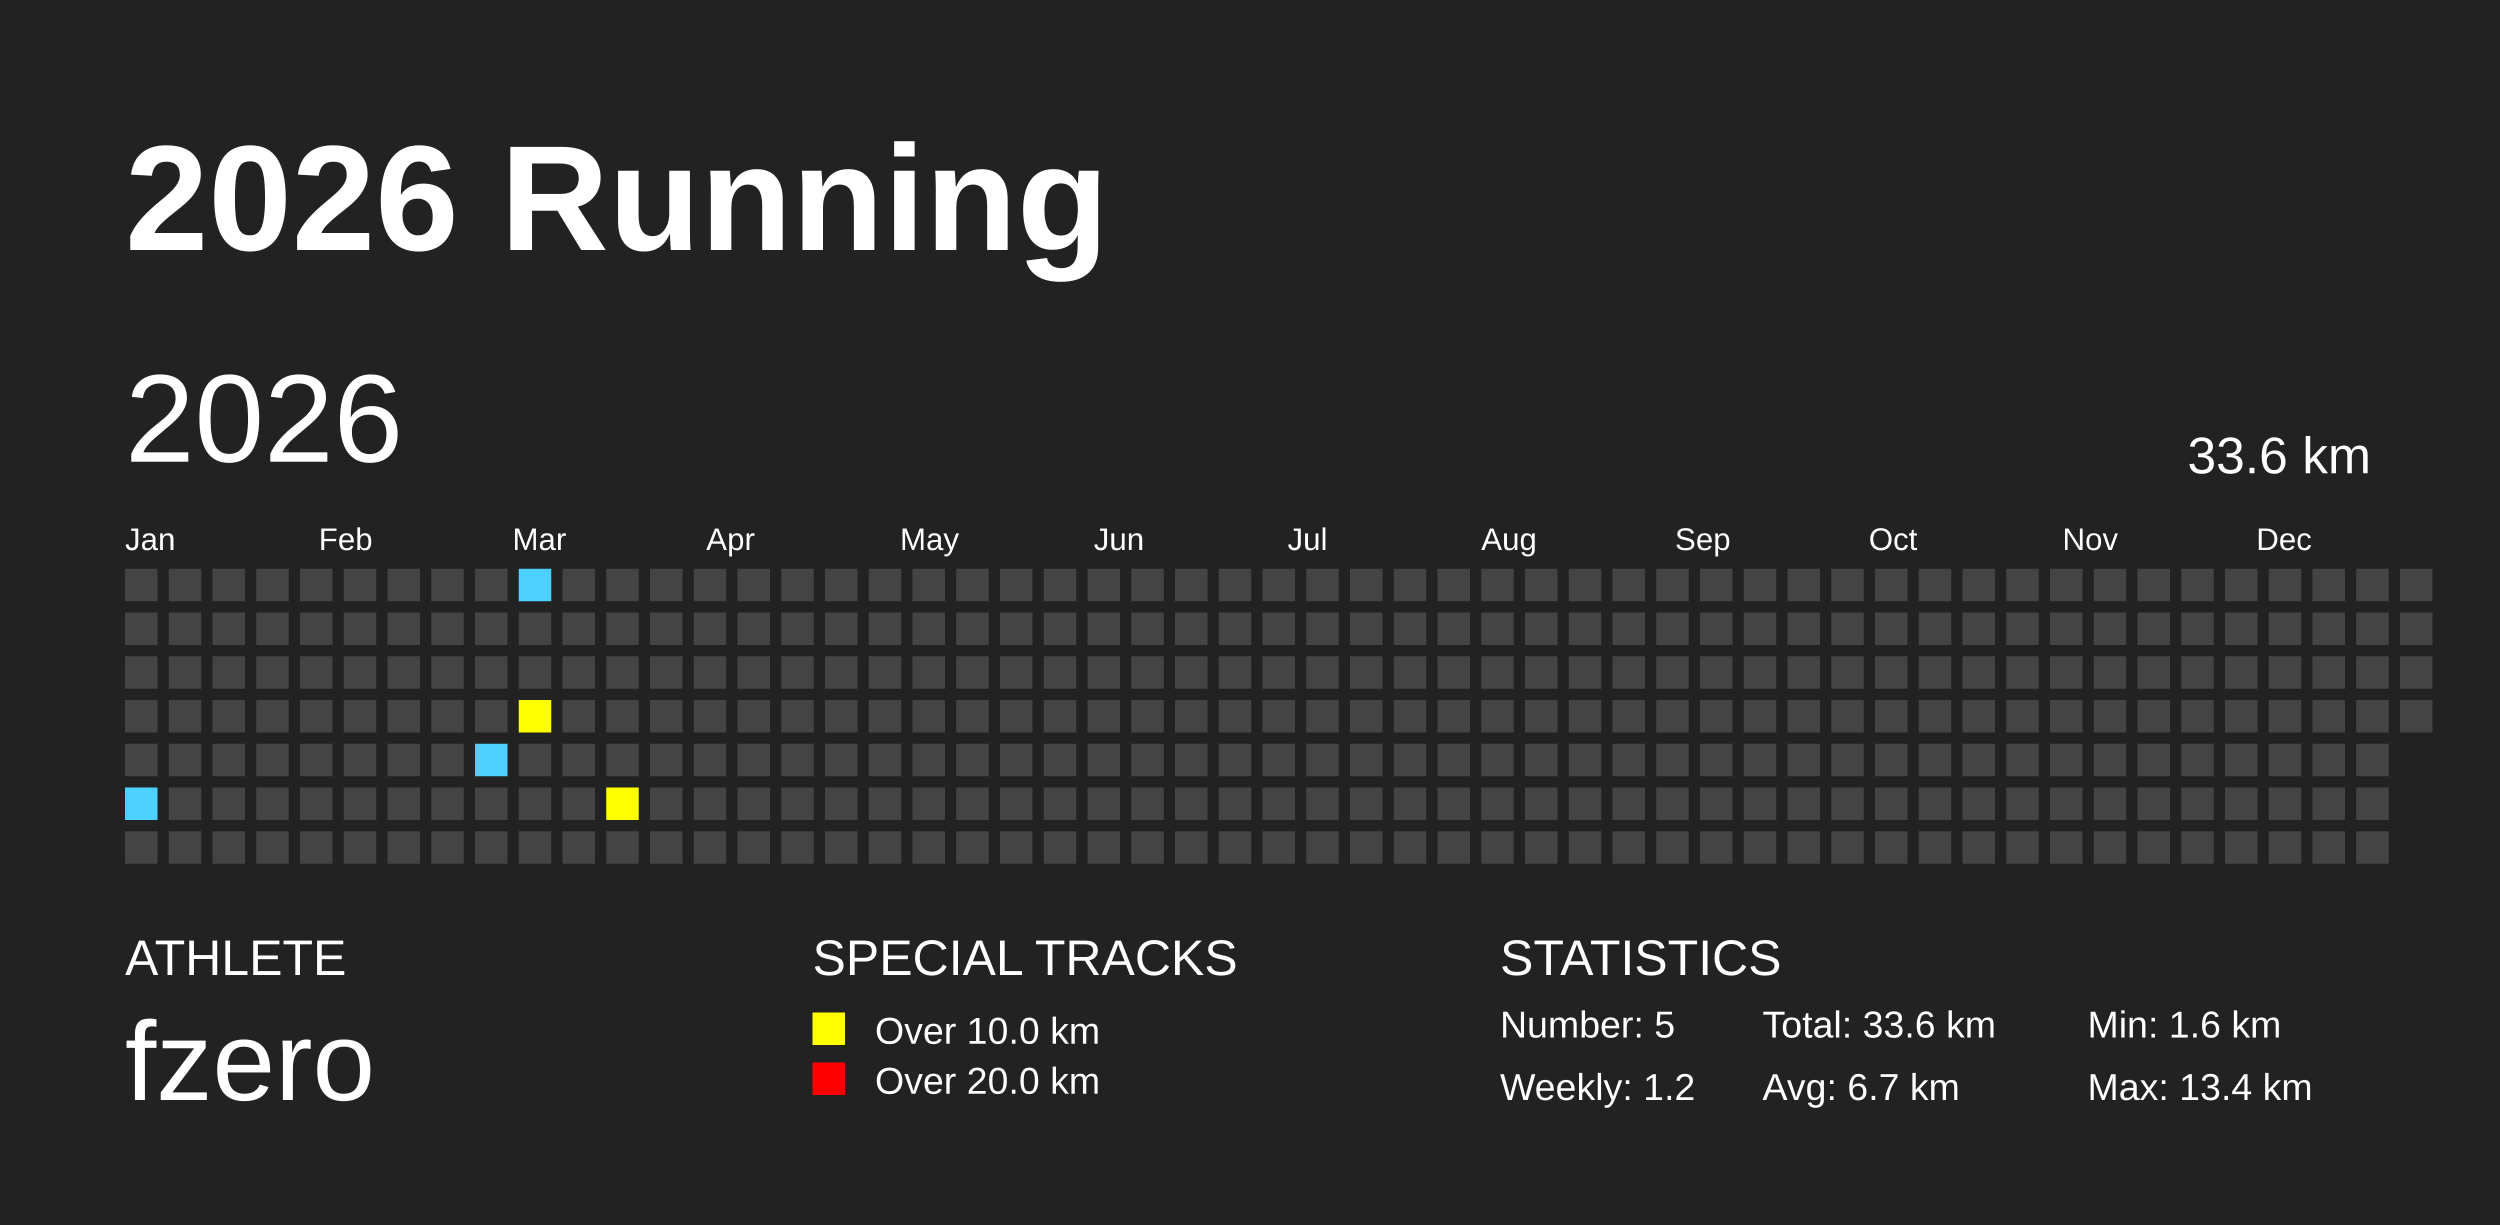
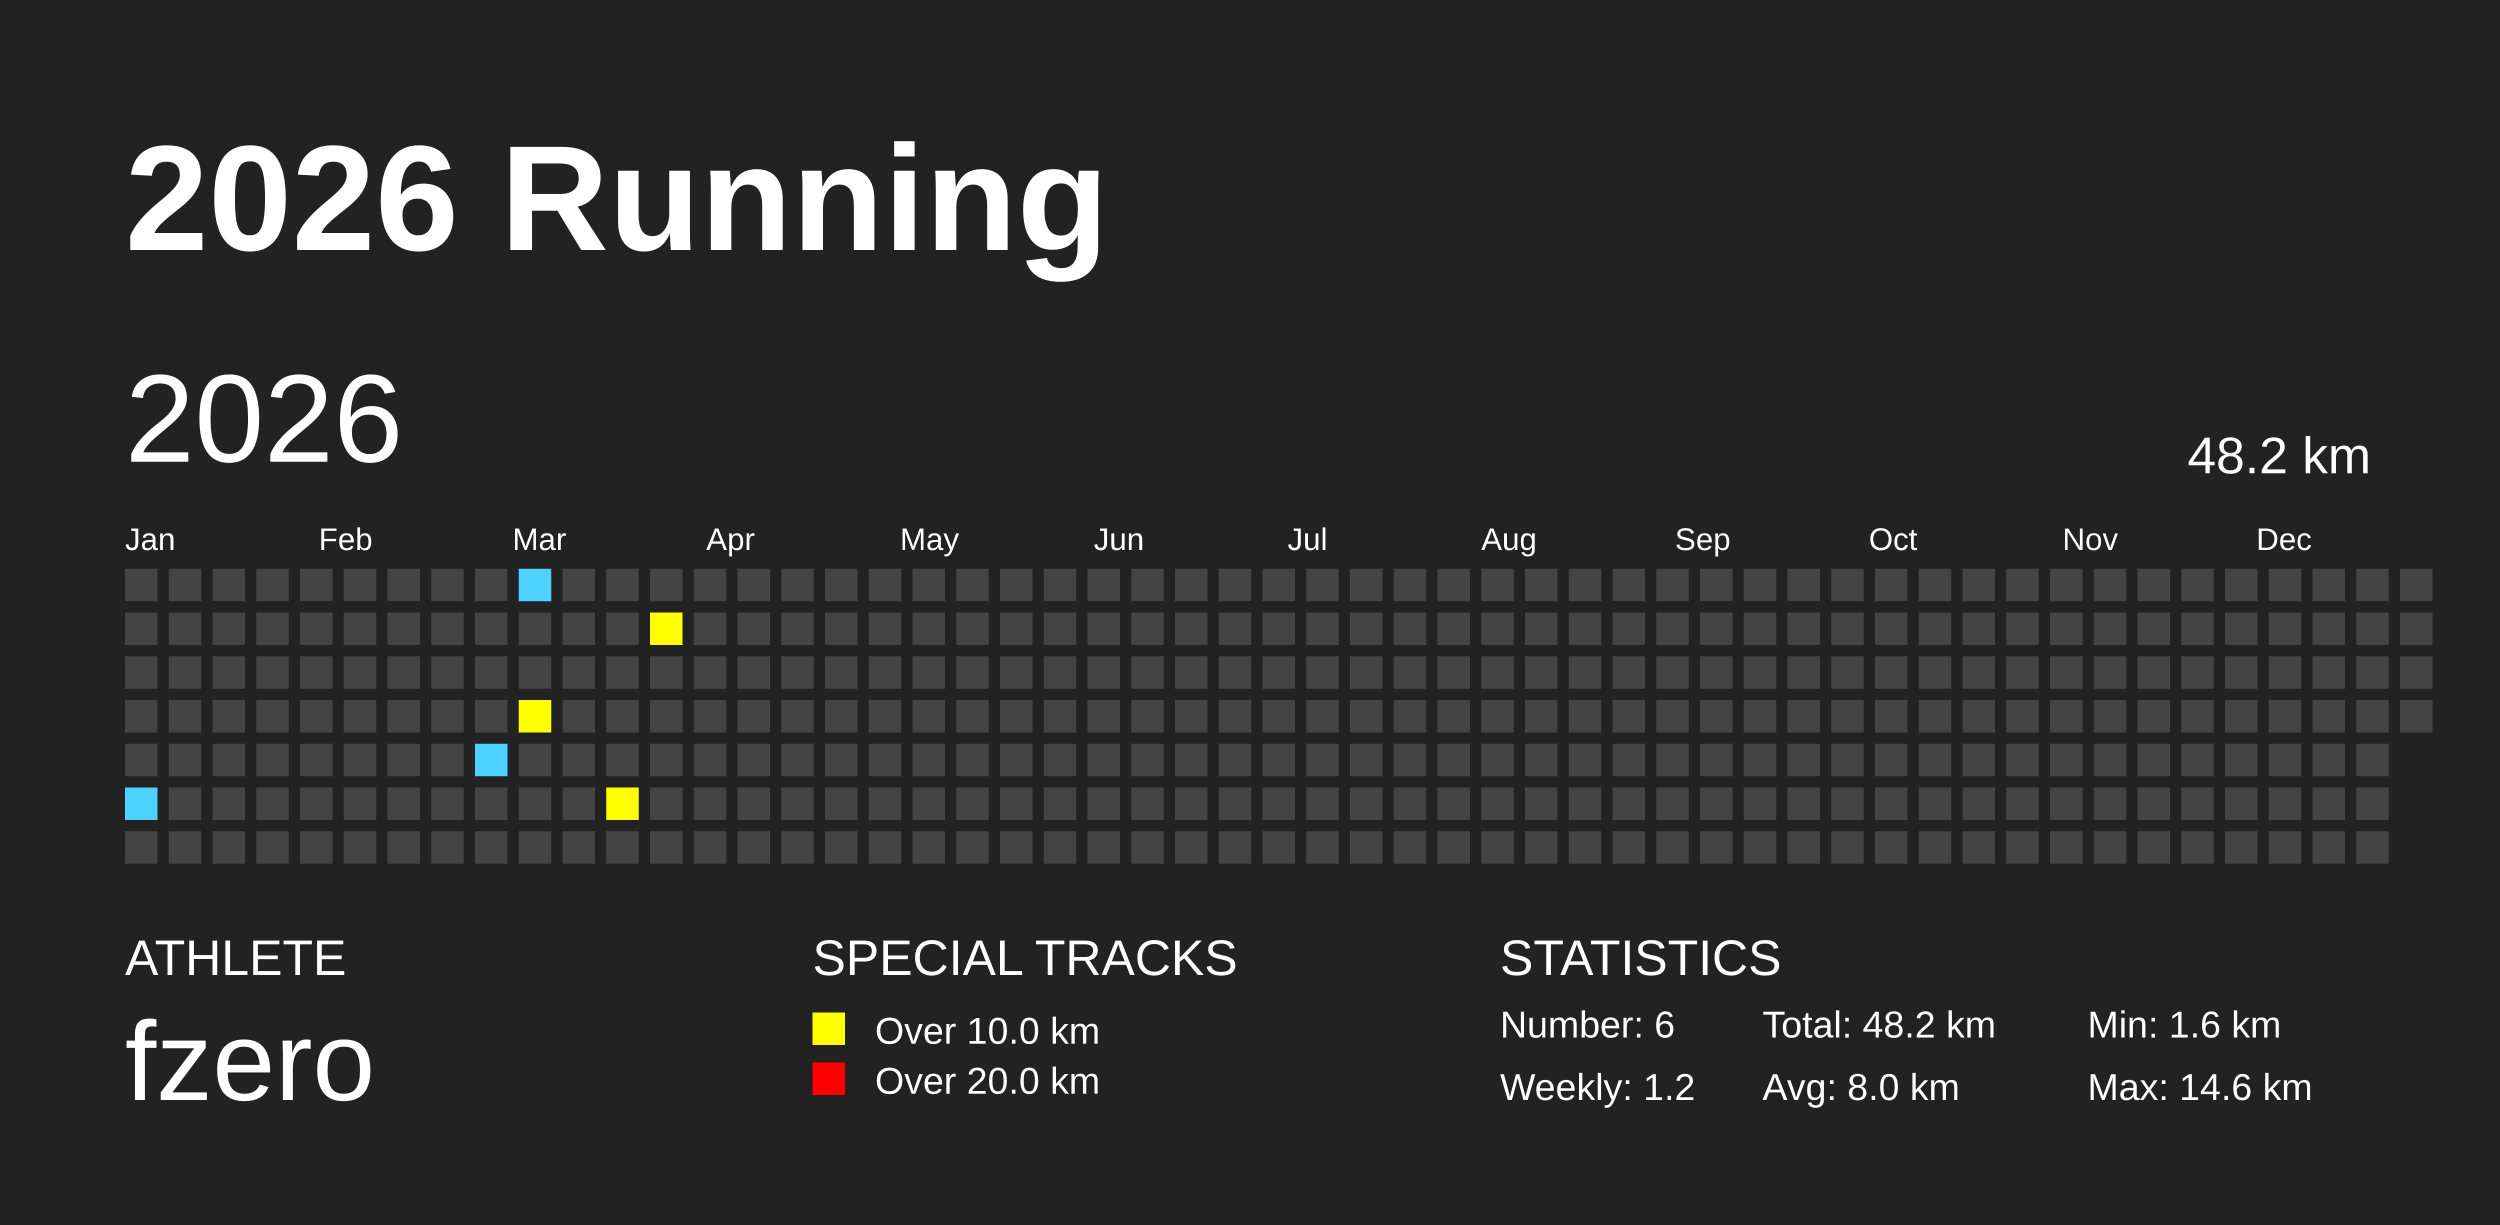
<svg xmlns="http://www.w3.org/2000/svg" baseProfile="full" height="98mm" version="1.1" viewBox="0,0,200,98" width="200mm">
  <defs />
  <rect fill="#222222" height="98" width="200" x="0" y="0" />
  <text fill="#FFFFFF" style="font-size:12px; font-family:Arial; font-weight:bold;" x="10" y="20">2026 Running</text>
  <text fill="#FFFFFF" style="font-size:4px; font-family:Arial" x="10" y="78">ATHLETE</text>
  <text fill="#FFFFFF" style="font-size:9px; font-family:Arial" x="10" y="88">fzero</text>
  <text fill="#FFFFFF" style="font-size:4px; font-family:Arial" x="65" y="78">SPECIAL TRACKS</text>
  <rect fill="yellow" height="2.6" width="2.6" x="65" y="81" />
  <text fill="#FFFFFF" style="font-size:3px; font-family:Arial" x="70" y="83.5">Over 10.0 km</text>
  <rect fill="red" height="2.6" width="2.6" x="65" y="85" />
  <text fill="#FFFFFF" style="font-size:3px; font-family:Arial" x="70" y="87.5">Over 20.0 km</text>
  <text fill="#FFFFFF" style="font-size:4px; font-family:Arial" x="120" y="78">STATISTICS</text>
-   <text fill="#FFFFFF" style="font-size:3px; font-family:Arial" x="120" y="83">Number: 5</text>
+   <text fill="#FFFFFF" style="font-size:3px; font-family:Arial" x="120" y="83">Number: 6</text>
  <text fill="#FFFFFF" style="font-size:3px; font-family:Arial" x="120" y="88">Weekly: 1.2</text>
-   <text fill="#FFFFFF" style="font-size:3px; font-family:Arial" x="141" y="83">Total: 33.6 km</text>
-   <text fill="#FFFFFF" style="font-size:3px; font-family:Arial" x="141" y="88">Avg: 6.7 km</text>
+   <text fill="#FFFFFF" style="font-size:3px; font-family:Arial" x="141" y="83">Total: 48.2 km</text>
+   <text fill="#FFFFFF" style="font-size:3px; font-family:Arial" x="141" y="88">Avg: 8.0 km</text>
  <text fill="#FFFFFF" style="font-size:3px; font-family:Arial" x="167" y="83">Min: 1.6 km</text>
-   <text fill="#FFFFFF" style="font-size:3px; font-family:Arial" x="167" y="88">Max: 13.4 km</text>
+   <text fill="#FFFFFF" style="font-size:3px; font-family:Arial" x="167" y="88">Max: 14.6 km</text>
  <text dominant-baseline="hanging" fill="#FFFFFF" style="font-size:10.0px; font-family:Arial;" x="10" y="30">2026</text>
-   <text dominant-baseline="hanging" fill="#FFFFFF" style="font-size:4.125px; font-family:Arial;" x="175" y="35">33.6 km</text>
+   <text dominant-baseline="hanging" fill="#FFFFFF" style="font-size:4.125px; font-family:Arial;" x="175" y="35">48.2 km</text>
  <text fill="#FFFFFF" style="font-size:2.5px; font-family:Arial" x="10.0" y="44">Jan</text>
  <text fill="#FFFFFF" style="font-size:2.5px; font-family:Arial" x="25.5" y="44">Feb</text>
  <text fill="#FFFFFF" style="font-size:2.5px; font-family:Arial" x="41.0" y="44">Mar</text>
  <text fill="#FFFFFF" style="font-size:2.5px; font-family:Arial" x="56.5" y="44">Apr</text>
  <text fill="#FFFFFF" style="font-size:2.5px; font-family:Arial" x="72.0" y="44">May</text>
  <text fill="#FFFFFF" style="font-size:2.5px; font-family:Arial" x="87.5" y="44">Jun</text>
  <text fill="#FFFFFF" style="font-size:2.5px; font-family:Arial" x="103.0" y="44">Jul</text>
  <text fill="#FFFFFF" style="font-size:2.5px; font-family:Arial" x="118.5" y="44">Aug</text>
  <text fill="#FFFFFF" style="font-size:2.5px; font-family:Arial" x="134.0" y="44">Sep</text>
  <text fill="#FFFFFF" style="font-size:2.5px; font-family:Arial" x="149.5" y="44">Oct</text>
  <text fill="#FFFFFF" style="font-size:2.5px; font-family:Arial" x="165.0" y="44">Nov</text>
  <text fill="#FFFFFF" style="font-size:2.5px; font-family:Arial" x="180.5" y="44">Dec</text>
  <rect fill="#444444" height="2.6" width="2.6" x="10.0" y="45.5" />
  <rect fill="#444444" height="2.6" width="2.6" x="10.0" y="49.0" />
  <rect fill="#444444" height="2.6" width="2.6" x="10.0" y="52.5" />
  <rect fill="#444444" height="2.6" width="2.6" x="10.0" y="56.0" />
  <rect fill="#444444" height="2.6" width="2.6" x="10.0" y="59.5" />
  <rect fill="#4DD2FF" height="2.6" width="2.6" x="10.0" y="63.0" />
  <rect fill="#444444" height="2.6" width="2.6" x="10.0" y="66.5" />
  <rect fill="#444444" height="2.6" width="2.6" x="13.5" y="45.5" />
  <rect fill="#444444" height="2.6" width="2.6" x="13.5" y="49.0" />
  <rect fill="#444444" height="2.6" width="2.6" x="13.5" y="52.5" />
  <rect fill="#444444" height="2.6" width="2.6" x="13.5" y="56.0" />
  <rect fill="#444444" height="2.6" width="2.6" x="13.5" y="59.5" />
  <rect fill="#444444" height="2.6" width="2.6" x="13.5" y="63.0" />
  <rect fill="#444444" height="2.6" width="2.6" x="13.5" y="66.5" />
  <rect fill="#444444" height="2.6" width="2.6" x="17.0" y="45.5" />
  <rect fill="#444444" height="2.6" width="2.6" x="17.0" y="49.0" />
  <rect fill="#444444" height="2.6" width="2.6" x="17.0" y="52.5" />
  <rect fill="#444444" height="2.6" width="2.6" x="17.0" y="56.0" />
  <rect fill="#444444" height="2.6" width="2.6" x="17.0" y="59.5" />
  <rect fill="#444444" height="2.6" width="2.6" x="17.0" y="63.0" />
  <rect fill="#444444" height="2.6" width="2.6" x="17.0" y="66.5" />
  <rect fill="#444444" height="2.6" width="2.6" x="20.5" y="45.5" />
  <rect fill="#444444" height="2.6" width="2.6" x="20.5" y="49.0" />
  <rect fill="#444444" height="2.6" width="2.6" x="20.5" y="52.5" />
  <rect fill="#444444" height="2.6" width="2.6" x="20.5" y="56.0" />
  <rect fill="#444444" height="2.6" width="2.6" x="20.5" y="59.5" />
  <rect fill="#444444" height="2.6" width="2.6" x="20.5" y="63.0" />
  <rect fill="#444444" height="2.6" width="2.6" x="20.5" y="66.5" />
  <rect fill="#444444" height="2.6" width="2.6" x="24.0" y="45.5" />
  <rect fill="#444444" height="2.6" width="2.6" x="24.0" y="49.0" />
  <rect fill="#444444" height="2.6" width="2.6" x="24.0" y="52.5" />
  <rect fill="#444444" height="2.6" width="2.6" x="24.0" y="56.0" />
  <rect fill="#444444" height="2.6" width="2.6" x="24.0" y="59.5" />
  <rect fill="#444444" height="2.6" width="2.6" x="24.0" y="63.0" />
  <rect fill="#444444" height="2.6" width="2.6" x="24.0" y="66.5" />
  <rect fill="#444444" height="2.6" width="2.6" x="27.5" y="45.5" />
  <rect fill="#444444" height="2.6" width="2.6" x="27.5" y="49.0" />
  <rect fill="#444444" height="2.6" width="2.6" x="27.5" y="52.5" />
  <rect fill="#444444" height="2.6" width="2.6" x="27.5" y="56.0" />
  <rect fill="#444444" height="2.6" width="2.6" x="27.5" y="59.5" />
  <rect fill="#444444" height="2.6" width="2.6" x="27.5" y="63.0" />
  <rect fill="#444444" height="2.6" width="2.6" x="27.5" y="66.5" />
  <rect fill="#444444" height="2.6" width="2.6" x="31.0" y="45.5" />
  <rect fill="#444444" height="2.6" width="2.6" x="31.0" y="49.0" />
  <rect fill="#444444" height="2.6" width="2.6" x="31.0" y="52.5" />
  <rect fill="#444444" height="2.6" width="2.6" x="31.0" y="56.0" />
  <rect fill="#444444" height="2.6" width="2.6" x="31.0" y="59.5" />
  <rect fill="#444444" height="2.6" width="2.6" x="31.0" y="63.0" />
  <rect fill="#444444" height="2.6" width="2.6" x="31.0" y="66.5" />
  <rect fill="#444444" height="2.6" width="2.6" x="34.5" y="45.5" />
  <rect fill="#444444" height="2.6" width="2.6" x="34.5" y="49.0" />
  <rect fill="#444444" height="2.6" width="2.6" x="34.5" y="52.5" />
  <rect fill="#444444" height="2.6" width="2.6" x="34.5" y="56.0" />
  <rect fill="#444444" height="2.6" width="2.6" x="34.5" y="59.5" />
  <rect fill="#444444" height="2.6" width="2.6" x="34.5" y="63.0" />
  <rect fill="#444444" height="2.6" width="2.6" x="34.5" y="66.5" />
  <rect fill="#444444" height="2.6" width="2.6" x="38.0" y="45.5" />
  <rect fill="#444444" height="2.6" width="2.6" x="38.0" y="49.0" />
  <rect fill="#444444" height="2.6" width="2.6" x="38.0" y="52.5" />
  <rect fill="#444444" height="2.6" width="2.6" x="38.0" y="56.0" />
  <rect fill="#4DD2FF" height="2.6" width="2.6" x="38.0" y="59.5" />
  <rect fill="#444444" height="2.6" width="2.6" x="38.0" y="63.0" />
  <rect fill="#444444" height="2.6" width="2.6" x="38.0" y="66.5" />
  <rect fill="#4DD2FF" height="2.6" width="2.6" x="41.5" y="45.5" />
  <rect fill="#444444" height="2.6" width="2.6" x="41.5" y="49.0" />
  <rect fill="#444444" height="2.6" width="2.6" x="41.5" y="52.5" />
  <rect fill="yellow" height="2.6" width="2.6" x="41.5" y="56.0" />
  <rect fill="#444444" height="2.6" width="2.6" x="41.5" y="59.5" />
  <rect fill="#444444" height="2.6" width="2.6" x="41.5" y="63.0" />
  <rect fill="#444444" height="2.6" width="2.6" x="41.5" y="66.5" />
  <rect fill="#444444" height="2.6" width="2.6" x="45.0" y="45.5" />
  <rect fill="#444444" height="2.6" width="2.6" x="45.0" y="49.0" />
  <rect fill="#444444" height="2.6" width="2.6" x="45.0" y="52.5" />
  <rect fill="#444444" height="2.6" width="2.6" x="45.0" y="56.0" />
  <rect fill="#444444" height="2.6" width="2.6" x="45.0" y="59.5" />
  <rect fill="#444444" height="2.6" width="2.6" x="45.0" y="63.0" />
  <rect fill="#444444" height="2.6" width="2.6" x="45.0" y="66.5" />
  <rect fill="#444444" height="2.6" width="2.6" x="48.5" y="45.5" />
  <rect fill="#444444" height="2.6" width="2.6" x="48.5" y="49.0" />
  <rect fill="#444444" height="2.6" width="2.6" x="48.5" y="52.5" />
  <rect fill="#444444" height="2.6" width="2.6" x="48.5" y="56.0" />
  <rect fill="#444444" height="2.6" width="2.6" x="48.5" y="59.5" />
  <rect fill="yellow" height="2.6" width="2.6" x="48.5" y="63.0" />
  <rect fill="#444444" height="2.6" width="2.6" x="48.5" y="66.5" />
  <rect fill="#444444" height="2.6" width="2.6" x="52.0" y="45.5" />
-   <rect fill="#444444" height="2.6" width="2.6" x="52.0" y="49.0" />
+   <rect fill="yellow" height="2.6" width="2.6" x="52.0" y="49.0" />
  <rect fill="#444444" height="2.6" width="2.6" x="52.0" y="52.5" />
  <rect fill="#444444" height="2.6" width="2.6" x="52.0" y="56.0" />
  <rect fill="#444444" height="2.6" width="2.6" x="52.0" y="59.5" />
  <rect fill="#444444" height="2.6" width="2.6" x="52.0" y="63.0" />
  <rect fill="#444444" height="2.6" width="2.6" x="52.0" y="66.5" />
  <rect fill="#444444" height="2.6" width="2.6" x="55.5" y="45.5" />
  <rect fill="#444444" height="2.6" width="2.6" x="55.5" y="49.0" />
  <rect fill="#444444" height="2.6" width="2.6" x="55.5" y="52.5" />
  <rect fill="#444444" height="2.6" width="2.6" x="55.5" y="56.0" />
  <rect fill="#444444" height="2.6" width="2.6" x="55.5" y="59.5" />
  <rect fill="#444444" height="2.6" width="2.6" x="55.5" y="63.0" />
  <rect fill="#444444" height="2.6" width="2.6" x="55.5" y="66.5" />
  <rect fill="#444444" height="2.6" width="2.6" x="59.0" y="45.5" />
  <rect fill="#444444" height="2.6" width="2.6" x="59.0" y="49.0" />
  <rect fill="#444444" height="2.6" width="2.6" x="59.0" y="52.5" />
  <rect fill="#444444" height="2.6" width="2.6" x="59.0" y="56.0" />
  <rect fill="#444444" height="2.6" width="2.6" x="59.0" y="59.5" />
  <rect fill="#444444" height="2.6" width="2.6" x="59.0" y="63.0" />
  <rect fill="#444444" height="2.6" width="2.6" x="59.0" y="66.5" />
  <rect fill="#444444" height="2.6" width="2.6" x="62.5" y="45.5" />
  <rect fill="#444444" height="2.6" width="2.6" x="62.5" y="49.0" />
  <rect fill="#444444" height="2.6" width="2.6" x="62.5" y="52.5" />
  <rect fill="#444444" height="2.6" width="2.6" x="62.5" y="56.0" />
  <rect fill="#444444" height="2.6" width="2.6" x="62.5" y="59.5" />
  <rect fill="#444444" height="2.6" width="2.6" x="62.5" y="63.0" />
  <rect fill="#444444" height="2.6" width="2.6" x="62.5" y="66.5" />
  <rect fill="#444444" height="2.6" width="2.6" x="66.0" y="45.5" />
  <rect fill="#444444" height="2.6" width="2.6" x="66.0" y="49.0" />
  <rect fill="#444444" height="2.6" width="2.6" x="66.0" y="52.5" />
  <rect fill="#444444" height="2.6" width="2.6" x="66.0" y="56.0" />
  <rect fill="#444444" height="2.6" width="2.6" x="66.0" y="59.5" />
  <rect fill="#444444" height="2.6" width="2.6" x="66.0" y="63.0" />
  <rect fill="#444444" height="2.6" width="2.6" x="66.0" y="66.5" />
  <rect fill="#444444" height="2.6" width="2.6" x="69.5" y="45.5" />
  <rect fill="#444444" height="2.6" width="2.6" x="69.5" y="49.0" />
  <rect fill="#444444" height="2.6" width="2.6" x="69.5" y="52.5" />
  <rect fill="#444444" height="2.6" width="2.6" x="69.5" y="56.0" />
  <rect fill="#444444" height="2.6" width="2.6" x="69.5" y="59.5" />
  <rect fill="#444444" height="2.6" width="2.6" x="69.5" y="63.0" />
  <rect fill="#444444" height="2.6" width="2.6" x="69.5" y="66.5" />
  <rect fill="#444444" height="2.6" width="2.6" x="73.0" y="45.5" />
  <rect fill="#444444" height="2.6" width="2.6" x="73.0" y="49.0" />
  <rect fill="#444444" height="2.6" width="2.6" x="73.0" y="52.5" />
  <rect fill="#444444" height="2.6" width="2.6" x="73.0" y="56.0" />
  <rect fill="#444444" height="2.6" width="2.6" x="73.0" y="59.5" />
  <rect fill="#444444" height="2.6" width="2.6" x="73.0" y="63.0" />
  <rect fill="#444444" height="2.6" width="2.6" x="73.0" y="66.5" />
  <rect fill="#444444" height="2.6" width="2.6" x="76.5" y="45.5" />
  <rect fill="#444444" height="2.6" width="2.6" x="76.5" y="49.0" />
  <rect fill="#444444" height="2.6" width="2.6" x="76.5" y="52.5" />
  <rect fill="#444444" height="2.6" width="2.6" x="76.5" y="56.0" />
  <rect fill="#444444" height="2.6" width="2.6" x="76.5" y="59.5" />
  <rect fill="#444444" height="2.6" width="2.6" x="76.5" y="63.0" />
  <rect fill="#444444" height="2.6" width="2.6" x="76.5" y="66.5" />
  <rect fill="#444444" height="2.6" width="2.6" x="80.0" y="45.5" />
  <rect fill="#444444" height="2.6" width="2.6" x="80.0" y="49.0" />
  <rect fill="#444444" height="2.6" width="2.6" x="80.0" y="52.5" />
  <rect fill="#444444" height="2.6" width="2.6" x="80.0" y="56.0" />
  <rect fill="#444444" height="2.6" width="2.6" x="80.0" y="59.5" />
  <rect fill="#444444" height="2.6" width="2.6" x="80.0" y="63.0" />
  <rect fill="#444444" height="2.6" width="2.6" x="80.0" y="66.5" />
  <rect fill="#444444" height="2.6" width="2.6" x="83.5" y="45.5" />
  <rect fill="#444444" height="2.6" width="2.6" x="83.5" y="49.0" />
  <rect fill="#444444" height="2.6" width="2.6" x="83.5" y="52.5" />
  <rect fill="#444444" height="2.6" width="2.6" x="83.5" y="56.0" />
  <rect fill="#444444" height="2.6" width="2.6" x="83.5" y="59.5" />
  <rect fill="#444444" height="2.6" width="2.6" x="83.5" y="63.0" />
  <rect fill="#444444" height="2.6" width="2.6" x="83.5" y="66.5" />
  <rect fill="#444444" height="2.6" width="2.6" x="87.0" y="45.5" />
  <rect fill="#444444" height="2.6" width="2.6" x="87.0" y="49.0" />
  <rect fill="#444444" height="2.6" width="2.6" x="87.0" y="52.5" />
  <rect fill="#444444" height="2.6" width="2.6" x="87.0" y="56.0" />
  <rect fill="#444444" height="2.6" width="2.6" x="87.0" y="59.5" />
  <rect fill="#444444" height="2.6" width="2.6" x="87.0" y="63.0" />
  <rect fill="#444444" height="2.6" width="2.6" x="87.0" y="66.5" />
  <rect fill="#444444" height="2.6" width="2.6" x="90.5" y="45.5" />
  <rect fill="#444444" height="2.6" width="2.6" x="90.5" y="49.0" />
  <rect fill="#444444" height="2.6" width="2.6" x="90.5" y="52.5" />
  <rect fill="#444444" height="2.6" width="2.6" x="90.5" y="56.0" />
  <rect fill="#444444" height="2.6" width="2.6" x="90.5" y="59.5" />
  <rect fill="#444444" height="2.6" width="2.6" x="90.5" y="63.0" />
  <rect fill="#444444" height="2.6" width="2.6" x="90.5" y="66.5" />
  <rect fill="#444444" height="2.6" width="2.6" x="94.0" y="45.5" />
  <rect fill="#444444" height="2.6" width="2.6" x="94.0" y="49.0" />
  <rect fill="#444444" height="2.6" width="2.6" x="94.0" y="52.5" />
  <rect fill="#444444" height="2.6" width="2.6" x="94.0" y="56.0" />
  <rect fill="#444444" height="2.6" width="2.6" x="94.0" y="59.5" />
  <rect fill="#444444" height="2.6" width="2.6" x="94.0" y="63.0" />
  <rect fill="#444444" height="2.6" width="2.6" x="94.0" y="66.5" />
  <rect fill="#444444" height="2.6" width="2.6" x="97.5" y="45.5" />
  <rect fill="#444444" height="2.6" width="2.6" x="97.5" y="49.0" />
  <rect fill="#444444" height="2.6" width="2.6" x="97.5" y="52.5" />
  <rect fill="#444444" height="2.6" width="2.6" x="97.5" y="56.0" />
  <rect fill="#444444" height="2.6" width="2.6" x="97.5" y="59.5" />
  <rect fill="#444444" height="2.6" width="2.6" x="97.5" y="63.0" />
  <rect fill="#444444" height="2.6" width="2.6" x="97.5" y="66.5" />
  <rect fill="#444444" height="2.6" width="2.6" x="101.0" y="45.5" />
  <rect fill="#444444" height="2.6" width="2.6" x="101.0" y="49.0" />
  <rect fill="#444444" height="2.6" width="2.6" x="101.0" y="52.5" />
  <rect fill="#444444" height="2.6" width="2.6" x="101.0" y="56.0" />
  <rect fill="#444444" height="2.6" width="2.6" x="101.0" y="59.5" />
  <rect fill="#444444" height="2.6" width="2.6" x="101.0" y="63.0" />
  <rect fill="#444444" height="2.6" width="2.6" x="101.0" y="66.5" />
  <rect fill="#444444" height="2.6" width="2.6" x="104.5" y="45.5" />
  <rect fill="#444444" height="2.6" width="2.6" x="104.5" y="49.0" />
  <rect fill="#444444" height="2.6" width="2.6" x="104.5" y="52.5" />
  <rect fill="#444444" height="2.6" width="2.6" x="104.5" y="56.0" />
  <rect fill="#444444" height="2.6" width="2.6" x="104.5" y="59.5" />
  <rect fill="#444444" height="2.6" width="2.6" x="104.5" y="63.0" />
  <rect fill="#444444" height="2.6" width="2.6" x="104.5" y="66.5" />
  <rect fill="#444444" height="2.6" width="2.6" x="108.0" y="45.5" />
  <rect fill="#444444" height="2.6" width="2.6" x="108.0" y="49.0" />
  <rect fill="#444444" height="2.6" width="2.6" x="108.0" y="52.5" />
  <rect fill="#444444" height="2.6" width="2.6" x="108.0" y="56.0" />
  <rect fill="#444444" height="2.6" width="2.6" x="108.0" y="59.5" />
  <rect fill="#444444" height="2.6" width="2.6" x="108.0" y="63.0" />
  <rect fill="#444444" height="2.6" width="2.6" x="108.0" y="66.5" />
  <rect fill="#444444" height="2.6" width="2.6" x="111.5" y="45.5" />
  <rect fill="#444444" height="2.6" width="2.6" x="111.5" y="49.0" />
  <rect fill="#444444" height="2.6" width="2.6" x="111.5" y="52.5" />
  <rect fill="#444444" height="2.6" width="2.6" x="111.5" y="56.0" />
  <rect fill="#444444" height="2.6" width="2.6" x="111.5" y="59.5" />
  <rect fill="#444444" height="2.6" width="2.6" x="111.5" y="63.0" />
  <rect fill="#444444" height="2.6" width="2.6" x="111.5" y="66.5" />
  <rect fill="#444444" height="2.6" width="2.6" x="115.0" y="45.5" />
  <rect fill="#444444" height="2.6" width="2.6" x="115.0" y="49.0" />
  <rect fill="#444444" height="2.6" width="2.6" x="115.0" y="52.5" />
  <rect fill="#444444" height="2.6" width="2.6" x="115.0" y="56.0" />
  <rect fill="#444444" height="2.6" width="2.6" x="115.0" y="59.5" />
  <rect fill="#444444" height="2.6" width="2.6" x="115.0" y="63.0" />
  <rect fill="#444444" height="2.6" width="2.6" x="115.0" y="66.5" />
  <rect fill="#444444" height="2.6" width="2.6" x="118.5" y="45.5" />
  <rect fill="#444444" height="2.6" width="2.6" x="118.5" y="49.0" />
  <rect fill="#444444" height="2.6" width="2.6" x="118.5" y="52.5" />
  <rect fill="#444444" height="2.6" width="2.6" x="118.5" y="56.0" />
  <rect fill="#444444" height="2.6" width="2.6" x="118.5" y="59.5" />
  <rect fill="#444444" height="2.6" width="2.6" x="118.5" y="63.0" />
  <rect fill="#444444" height="2.6" width="2.6" x="118.5" y="66.5" />
  <rect fill="#444444" height="2.6" width="2.6" x="122.0" y="45.5" />
  <rect fill="#444444" height="2.6" width="2.6" x="122.0" y="49.0" />
  <rect fill="#444444" height="2.6" width="2.6" x="122.0" y="52.5" />
  <rect fill="#444444" height="2.6" width="2.6" x="122.0" y="56.0" />
  <rect fill="#444444" height="2.6" width="2.6" x="122.0" y="59.5" />
  <rect fill="#444444" height="2.6" width="2.6" x="122.0" y="63.0" />
  <rect fill="#444444" height="2.6" width="2.6" x="122.0" y="66.5" />
  <rect fill="#444444" height="2.6" width="2.6" x="125.5" y="45.5" />
  <rect fill="#444444" height="2.6" width="2.6" x="125.5" y="49.0" />
  <rect fill="#444444" height="2.6" width="2.6" x="125.5" y="52.5" />
  <rect fill="#444444" height="2.6" width="2.6" x="125.5" y="56.0" />
  <rect fill="#444444" height="2.6" width="2.6" x="125.5" y="59.5" />
  <rect fill="#444444" height="2.6" width="2.6" x="125.5" y="63.0" />
  <rect fill="#444444" height="2.6" width="2.6" x="125.5" y="66.5" />
  <rect fill="#444444" height="2.6" width="2.6" x="129.0" y="45.5" />
  <rect fill="#444444" height="2.6" width="2.6" x="129.0" y="49.0" />
  <rect fill="#444444" height="2.6" width="2.6" x="129.0" y="52.5" />
  <rect fill="#444444" height="2.6" width="2.6" x="129.0" y="56.0" />
  <rect fill="#444444" height="2.6" width="2.6" x="129.0" y="59.5" />
  <rect fill="#444444" height="2.6" width="2.6" x="129.0" y="63.0" />
  <rect fill="#444444" height="2.6" width="2.6" x="129.0" y="66.5" />
  <rect fill="#444444" height="2.6" width="2.6" x="132.5" y="45.5" />
  <rect fill="#444444" height="2.6" width="2.6" x="132.5" y="49.0" />
  <rect fill="#444444" height="2.6" width="2.6" x="132.5" y="52.5" />
  <rect fill="#444444" height="2.6" width="2.6" x="132.5" y="56.0" />
  <rect fill="#444444" height="2.6" width="2.6" x="132.5" y="59.5" />
  <rect fill="#444444" height="2.6" width="2.6" x="132.5" y="63.0" />
  <rect fill="#444444" height="2.6" width="2.6" x="132.5" y="66.5" />
  <rect fill="#444444" height="2.6" width="2.6" x="136.0" y="45.5" />
  <rect fill="#444444" height="2.6" width="2.6" x="136.0" y="49.0" />
  <rect fill="#444444" height="2.6" width="2.6" x="136.0" y="52.5" />
  <rect fill="#444444" height="2.6" width="2.6" x="136.0" y="56.0" />
  <rect fill="#444444" height="2.6" width="2.6" x="136.0" y="59.5" />
  <rect fill="#444444" height="2.6" width="2.6" x="136.0" y="63.0" />
  <rect fill="#444444" height="2.6" width="2.6" x="136.0" y="66.5" />
  <rect fill="#444444" height="2.6" width="2.6" x="139.5" y="45.5" />
  <rect fill="#444444" height="2.6" width="2.6" x="139.5" y="49.0" />
  <rect fill="#444444" height="2.6" width="2.6" x="139.5" y="52.5" />
  <rect fill="#444444" height="2.6" width="2.6" x="139.5" y="56.0" />
  <rect fill="#444444" height="2.6" width="2.6" x="139.5" y="59.5" />
  <rect fill="#444444" height="2.6" width="2.6" x="139.5" y="63.0" />
  <rect fill="#444444" height="2.6" width="2.6" x="139.5" y="66.5" />
  <rect fill="#444444" height="2.6" width="2.6" x="143.0" y="45.5" />
  <rect fill="#444444" height="2.6" width="2.6" x="143.0" y="49.0" />
  <rect fill="#444444" height="2.6" width="2.6" x="143.0" y="52.5" />
  <rect fill="#444444" height="2.6" width="2.6" x="143.0" y="56.0" />
  <rect fill="#444444" height="2.6" width="2.6" x="143.0" y="59.5" />
  <rect fill="#444444" height="2.6" width="2.6" x="143.0" y="63.0" />
  <rect fill="#444444" height="2.6" width="2.6" x="143.0" y="66.5" />
  <rect fill="#444444" height="2.6" width="2.6" x="146.5" y="45.5" />
  <rect fill="#444444" height="2.6" width="2.6" x="146.5" y="49.0" />
  <rect fill="#444444" height="2.6" width="2.6" x="146.5" y="52.5" />
  <rect fill="#444444" height="2.6" width="2.6" x="146.5" y="56.0" />
  <rect fill="#444444" height="2.6" width="2.6" x="146.5" y="59.5" />
  <rect fill="#444444" height="2.6" width="2.6" x="146.5" y="63.0" />
  <rect fill="#444444" height="2.6" width="2.6" x="146.5" y="66.5" />
  <rect fill="#444444" height="2.6" width="2.6" x="150.0" y="45.5" />
  <rect fill="#444444" height="2.6" width="2.6" x="150.0" y="49.0" />
  <rect fill="#444444" height="2.6" width="2.6" x="150.0" y="52.5" />
  <rect fill="#444444" height="2.6" width="2.6" x="150.0" y="56.0" />
  <rect fill="#444444" height="2.6" width="2.6" x="150.0" y="59.5" />
  <rect fill="#444444" height="2.6" width="2.6" x="150.0" y="63.0" />
  <rect fill="#444444" height="2.6" width="2.6" x="150.0" y="66.5" />
  <rect fill="#444444" height="2.6" width="2.6" x="153.5" y="45.5" />
  <rect fill="#444444" height="2.6" width="2.6" x="153.5" y="49.0" />
  <rect fill="#444444" height="2.6" width="2.6" x="153.5" y="52.5" />
  <rect fill="#444444" height="2.6" width="2.6" x="153.5" y="56.0" />
  <rect fill="#444444" height="2.6" width="2.6" x="153.5" y="59.5" />
  <rect fill="#444444" height="2.6" width="2.6" x="153.5" y="63.0" />
  <rect fill="#444444" height="2.6" width="2.6" x="153.5" y="66.5" />
  <rect fill="#444444" height="2.6" width="2.6" x="157.0" y="45.5" />
  <rect fill="#444444" height="2.6" width="2.6" x="157.0" y="49.0" />
  <rect fill="#444444" height="2.6" width="2.6" x="157.0" y="52.5" />
  <rect fill="#444444" height="2.6" width="2.6" x="157.0" y="56.0" />
  <rect fill="#444444" height="2.6" width="2.6" x="157.0" y="59.5" />
  <rect fill="#444444" height="2.6" width="2.6" x="157.0" y="63.0" />
  <rect fill="#444444" height="2.6" width="2.6" x="157.0" y="66.5" />
  <rect fill="#444444" height="2.6" width="2.6" x="160.5" y="45.5" />
  <rect fill="#444444" height="2.6" width="2.6" x="160.5" y="49.0" />
  <rect fill="#444444" height="2.6" width="2.6" x="160.5" y="52.5" />
  <rect fill="#444444" height="2.6" width="2.6" x="160.5" y="56.0" />
  <rect fill="#444444" height="2.6" width="2.6" x="160.5" y="59.5" />
  <rect fill="#444444" height="2.6" width="2.6" x="160.5" y="63.0" />
  <rect fill="#444444" height="2.6" width="2.6" x="160.5" y="66.5" />
  <rect fill="#444444" height="2.6" width="2.6" x="164.0" y="45.5" />
  <rect fill="#444444" height="2.6" width="2.6" x="164.0" y="49.0" />
  <rect fill="#444444" height="2.6" width="2.6" x="164.0" y="52.5" />
  <rect fill="#444444" height="2.6" width="2.6" x="164.0" y="56.0" />
  <rect fill="#444444" height="2.6" width="2.6" x="164.0" y="59.5" />
  <rect fill="#444444" height="2.6" width="2.6" x="164.0" y="63.0" />
  <rect fill="#444444" height="2.6" width="2.6" x="164.0" y="66.5" />
  <rect fill="#444444" height="2.6" width="2.6" x="167.5" y="45.5" />
  <rect fill="#444444" height="2.6" width="2.6" x="167.5" y="49.0" />
  <rect fill="#444444" height="2.6" width="2.6" x="167.5" y="52.5" />
  <rect fill="#444444" height="2.6" width="2.6" x="167.5" y="56.0" />
  <rect fill="#444444" height="2.6" width="2.6" x="167.5" y="59.5" />
  <rect fill="#444444" height="2.6" width="2.6" x="167.5" y="63.0" />
  <rect fill="#444444" height="2.6" width="2.6" x="167.5" y="66.5" />
  <rect fill="#444444" height="2.6" width="2.6" x="171.0" y="45.5" />
  <rect fill="#444444" height="2.6" width="2.6" x="171.0" y="49.0" />
  <rect fill="#444444" height="2.6" width="2.6" x="171.0" y="52.5" />
  <rect fill="#444444" height="2.6" width="2.6" x="171.0" y="56.0" />
  <rect fill="#444444" height="2.6" width="2.6" x="171.0" y="59.5" />
  <rect fill="#444444" height="2.6" width="2.6" x="171.0" y="63.0" />
  <rect fill="#444444" height="2.6" width="2.6" x="171.0" y="66.5" />
  <rect fill="#444444" height="2.6" width="2.6" x="174.5" y="45.5" />
  <rect fill="#444444" height="2.6" width="2.6" x="174.5" y="49.0" />
  <rect fill="#444444" height="2.6" width="2.6" x="174.5" y="52.5" />
  <rect fill="#444444" height="2.6" width="2.6" x="174.5" y="56.0" />
  <rect fill="#444444" height="2.6" width="2.6" x="174.5" y="59.5" />
  <rect fill="#444444" height="2.6" width="2.6" x="174.5" y="63.0" />
  <rect fill="#444444" height="2.6" width="2.6" x="174.5" y="66.5" />
  <rect fill="#444444" height="2.6" width="2.6" x="178.0" y="45.5" />
  <rect fill="#444444" height="2.6" width="2.6" x="178.0" y="49.0" />
  <rect fill="#444444" height="2.6" width="2.6" x="178.0" y="52.5" />
  <rect fill="#444444" height="2.6" width="2.6" x="178.0" y="56.0" />
  <rect fill="#444444" height="2.6" width="2.6" x="178.0" y="59.5" />
  <rect fill="#444444" height="2.6" width="2.6" x="178.0" y="63.0" />
  <rect fill="#444444" height="2.6" width="2.6" x="178.0" y="66.5" />
  <rect fill="#444444" height="2.6" width="2.6" x="181.5" y="45.5" />
  <rect fill="#444444" height="2.6" width="2.6" x="181.5" y="49.0" />
  <rect fill="#444444" height="2.6" width="2.6" x="181.5" y="52.5" />
  <rect fill="#444444" height="2.6" width="2.6" x="181.5" y="56.0" />
  <rect fill="#444444" height="2.6" width="2.6" x="181.5" y="59.5" />
  <rect fill="#444444" height="2.6" width="2.6" x="181.5" y="63.0" />
  <rect fill="#444444" height="2.6" width="2.6" x="181.5" y="66.5" />
  <rect fill="#444444" height="2.6" width="2.6" x="185.0" y="45.5" />
  <rect fill="#444444" height="2.6" width="2.6" x="185.0" y="49.0" />
  <rect fill="#444444" height="2.6" width="2.6" x="185.0" y="52.5" />
  <rect fill="#444444" height="2.6" width="2.6" x="185.0" y="56.0" />
  <rect fill="#444444" height="2.6" width="2.6" x="185.0" y="59.5" />
  <rect fill="#444444" height="2.6" width="2.6" x="185.0" y="63.0" />
  <rect fill="#444444" height="2.6" width="2.6" x="185.0" y="66.5" />
  <rect fill="#444444" height="2.6" width="2.6" x="188.5" y="45.5" />
  <rect fill="#444444" height="2.6" width="2.6" x="188.5" y="49.0" />
  <rect fill="#444444" height="2.6" width="2.6" x="188.5" y="52.5" />
  <rect fill="#444444" height="2.6" width="2.6" x="188.5" y="56.0" />
  <rect fill="#444444" height="2.6" width="2.6" x="188.5" y="59.5" />
  <rect fill="#444444" height="2.6" width="2.6" x="188.5" y="63.0" />
  <rect fill="#444444" height="2.6" width="2.6" x="188.5" y="66.5" />
  <rect fill="#444444" height="2.6" width="2.6" x="192.0" y="45.5" />
  <rect fill="#444444" height="2.6" width="2.6" x="192.0" y="49.0" />
  <rect fill="#444444" height="2.6" width="2.6" x="192.0" y="52.5" />
  <rect fill="#444444" height="2.6" width="2.6" x="192.0" y="56.0" />
</svg>
